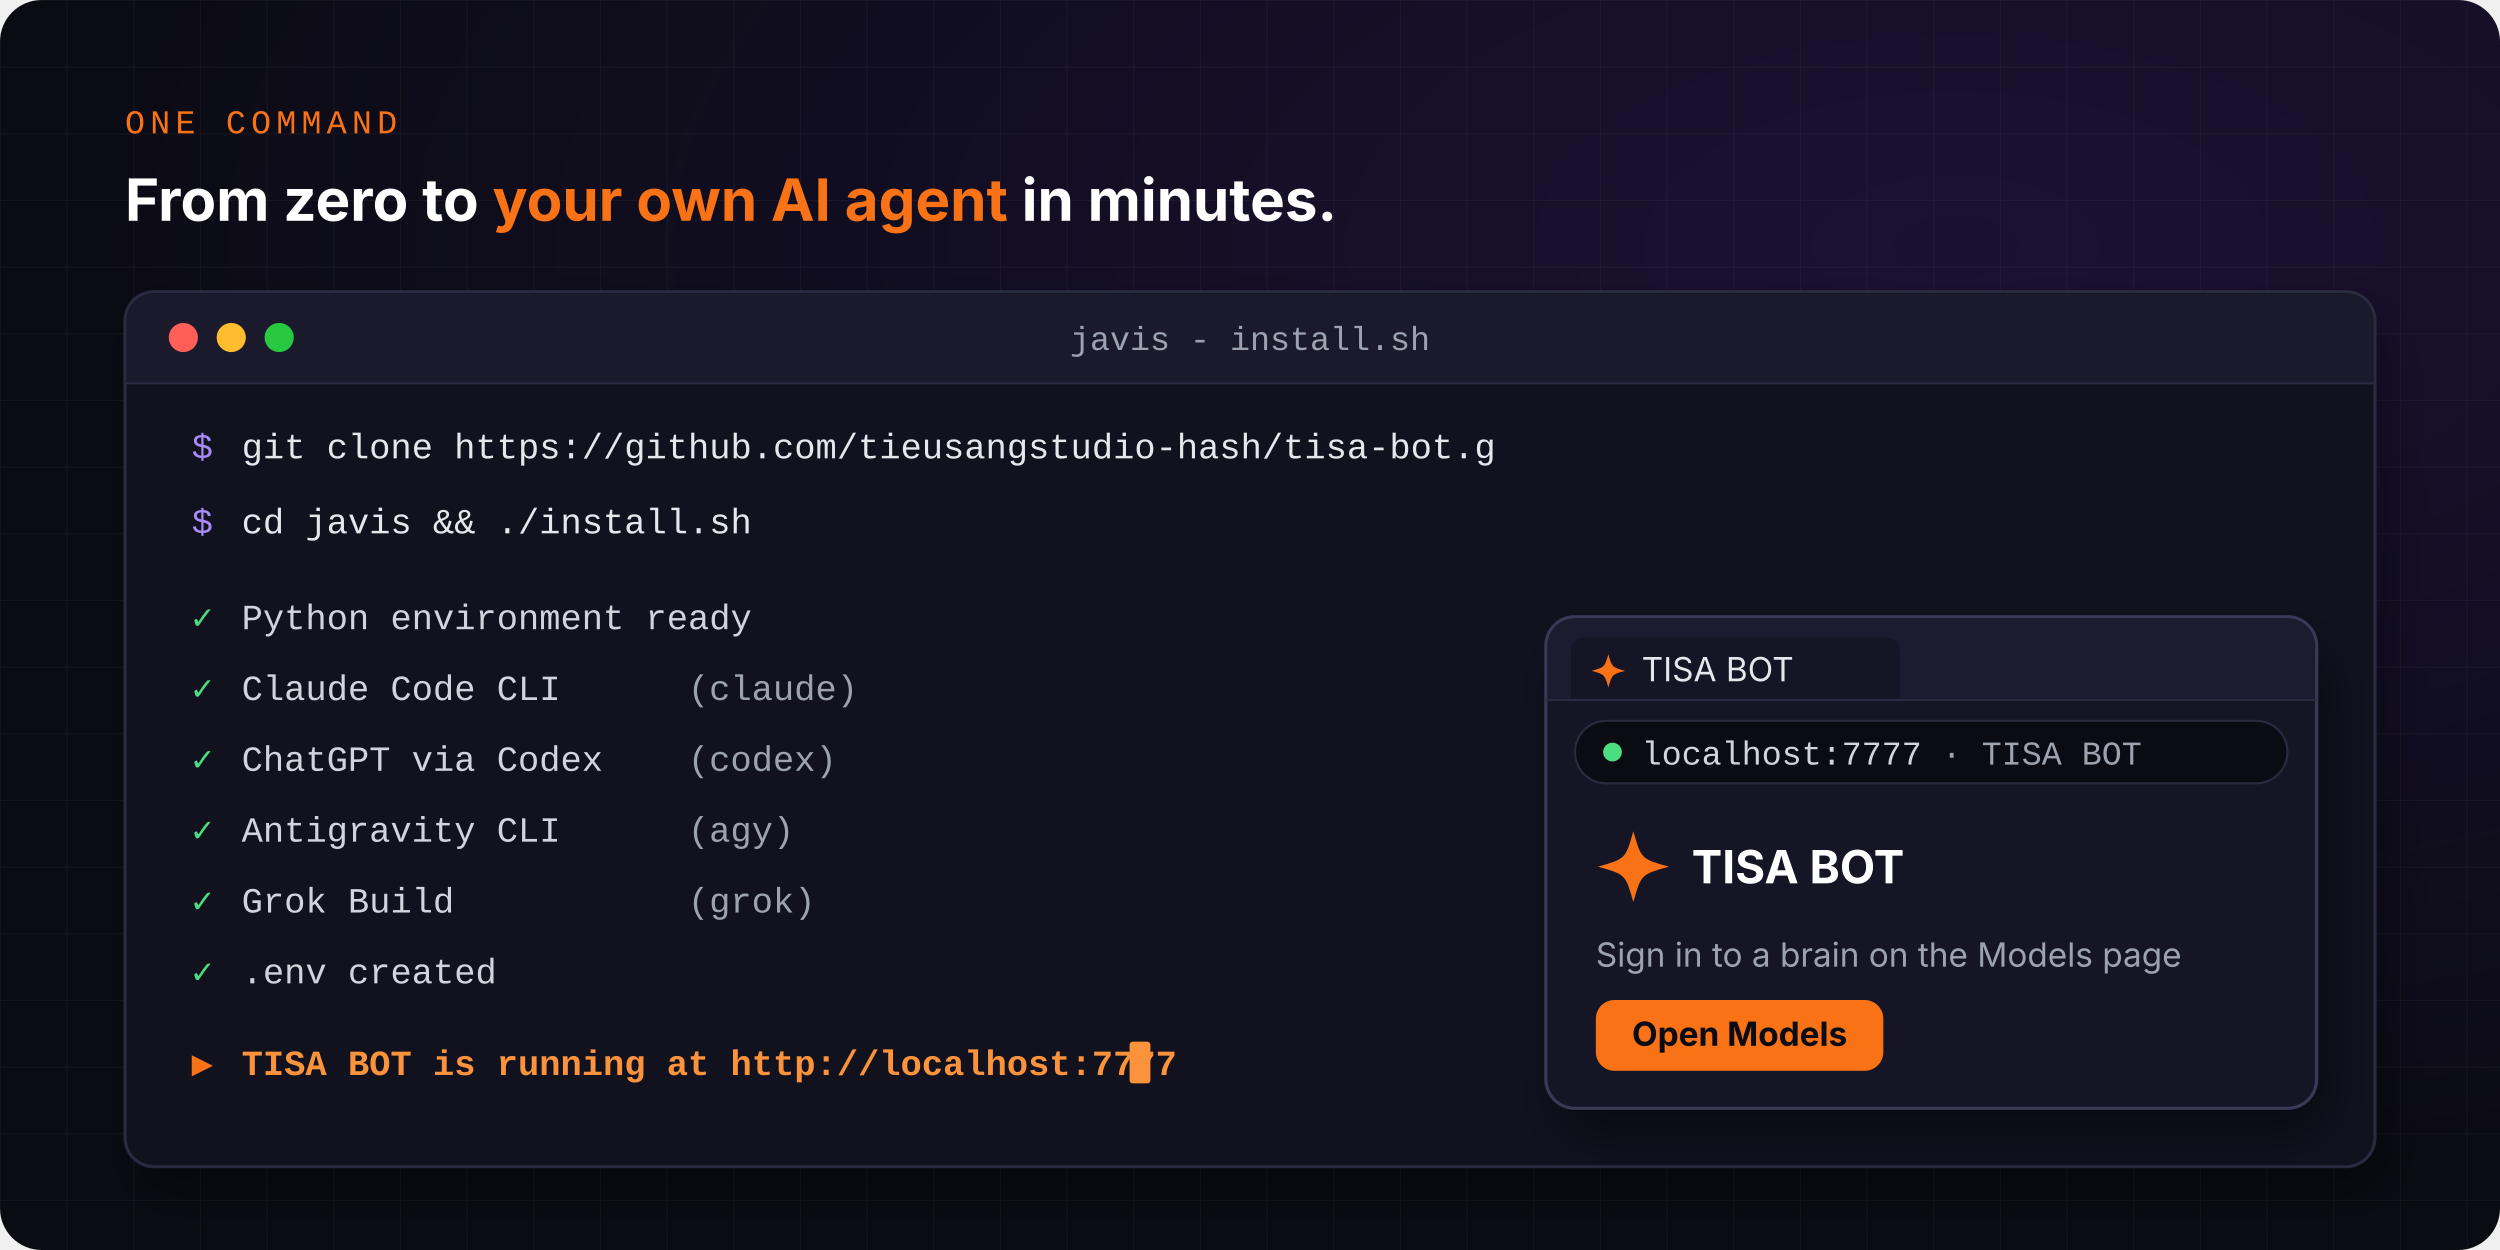
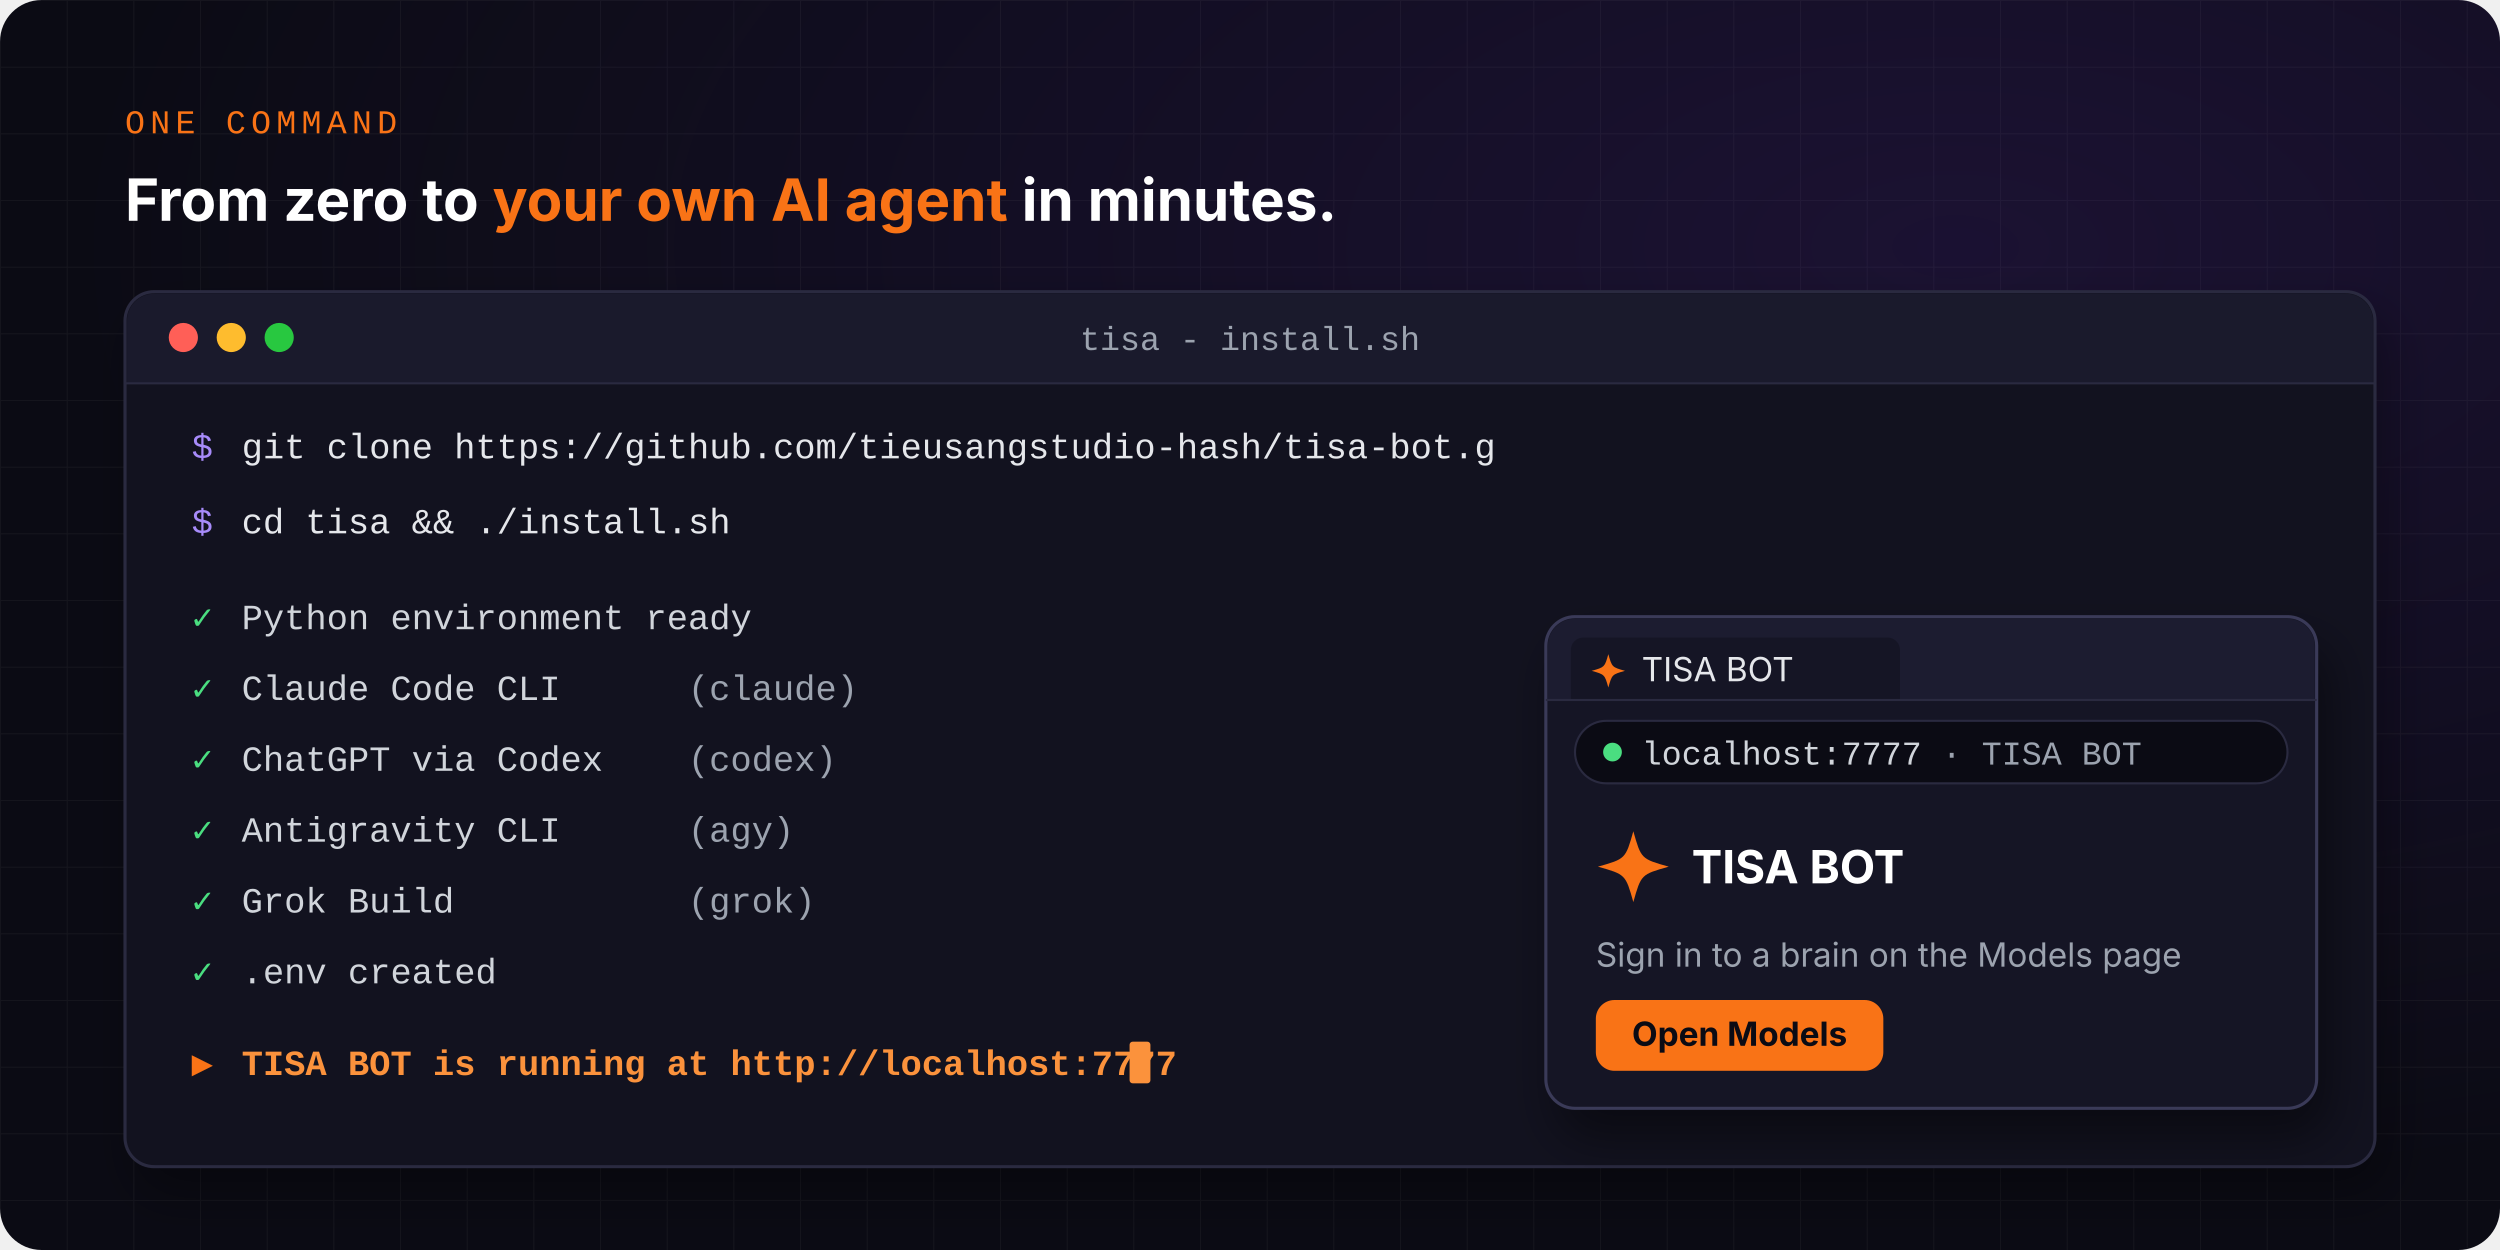
<svg xmlns="http://www.w3.org/2000/svg" viewBox="0 0 1200 600" role="img" aria-labelledby="t d">
  <defs>
    <radialGradient id="gl" cx="0.78" cy="0.2" r="0.75">
      <stop offset="0" stop-color="#7c3aed" stop-opacity=".14" />
      <stop offset="1" stop-color="#7c3aed" stop-opacity="0" />
    </radialGradient>
    <pattern id="gr" width="32" height="32" patternUnits="userSpaceOnUse">
      <path d="M32 0H0V32" fill="none" stroke="#ffffff" stroke-opacity=".04" />
    </pattern>
    <clipPath id="tc">
      <rect x="62" y="186" width="1076" height="372" rx="12" />
    </clipPath>
    <filter id="sh" x="-20%" y="-20%" width="140%" height="140%">
      <feGaussianBlur stdDeviation="12" />
    </filter>
  </defs>
  <style>
@keyframes cl0{0%,1.15%{opacity:0}1.23%,100%{opacity:1}}
.cl0{animation:cl0 13.0s linear infinite}
@keyframes cv0{0%,3.85%{transform:translateX(0px);animation-timing-function:steps(59,end)}17.69%,100%{transform:translateX(601.8px)}}
.cv0{transform:translateX(601.8px);animation:cv0 13.0s linear infinite}
@keyframes cu0{0%,1.15%{opacity:0}1.23%,19.62%{opacity:1}19.69%,100%{opacity:0}}
.cu0{opacity:0;animation:cu0 13.0s linear infinite}
@keyframes cl1{0%,19.62%{opacity:0}19.69%,100%{opacity:1}}
.cl1{animation:cl1 13.0s linear infinite}
@keyframes cv1{0%,22.31%{transform:translateX(0px);animation-timing-function:steps(24,end)}28.46%,100%{transform:translateX(244.8px)}}
.cv1{transform:translateX(244.8px);animation:cv1 13.0s linear infinite}
@keyframes cu1{0%,19.62%{opacity:0}19.69%,30.38%{opacity:1}30.46%,100%{opacity:0}}
.cu1{opacity:0;animation:cu1 13.0s linear infinite}
@keyframes ol0{0%,33.08%{opacity:0}34.00%,100%{opacity:1}}
.ol0{animation:ol0 13.0s ease-out infinite}
@keyframes ol1{0%,36.54%{opacity:0}37.46%,100%{opacity:1}}
.ol1{animation:ol1 13.0s ease-out infinite}
@keyframes ol2{0%,40.00%{opacity:0}40.92%,100%{opacity:1}}
.ol2{animation:ol2 13.0s ease-out infinite}
@keyframes ol3{0%,43.46%{opacity:0}44.38%,100%{opacity:1}}
.ol3{animation:ol3 13.0s ease-out infinite}
@keyframes ol4{0%,46.92%{opacity:0}47.85%,100%{opacity:1}}
.ol4{animation:ol4 13.0s ease-out infinite}
@keyframes ol5{0%,50.38%{opacity:0}51.31%,100%{opacity:1}}
.ol5{animation:ol5 13.0s ease-out infinite}
@keyframes ol6{0%,54.62%{opacity:0}55.54%,100%{opacity:1}}
.ol6{animation:ol6 13.0s ease-out infinite}
@keyframes br{0%,59.23%{opacity:0;transform:translateY(48px)}65.00%,100%{opacity:1;transform:translateY(0px)}}
.br{animation:br 13.0s cubic-bezier(.2,.8,.2,1) infinite}
@keyframes sc{0%,90.00%{opacity:1}94.62%,100%{opacity:0}}
.sc{animation:sc 13.0s ease-in-out infinite}
@keyframes blink{0%,49.9%{opacity:1}50%,100%{opacity:0}}
.blink{animation:blink 1.1s steps(1,end) infinite}
@media (prefers-reduced-motion: reduce){*{animation:none !important}}
</style>
  <rect width="1200" height="600" rx="20" fill="#0b0b14" />
  <rect width="1200" height="600" rx="20" fill="url(#gr)" />
  <rect width="1200" height="600" rx="20" fill="url(#gl)" />
  <text x="60" y="64" fill="#f97316" font-size="16" letter-spacing="2.5" font-family="ui-monospace, 'SFMono-Regular', Consolas, 'Courier New', monospace">ONE COMMAND</text>
  <text x="60" y="106" fill="#ffffff" font-size="28" font-weight="700" font-family="Inter, 'Segoe UI', system-ui, -apple-system, Arial, sans-serif">From zero to <tspan fill="#f97316">your own AI agent</tspan> in minutes.</text>
  <rect x="66" y="152" width="1080" height="420" rx="14" fill="#000" opacity=".35" filter="url(#sh)" />
  <rect x="60" y="140" width="1080" height="420" rx="14" fill="#12121f" stroke="#2a2a40" stroke-width="1.5" />
  <path d="M61,184 V154 a13,13 0 0 1 13,-13 H1126 a13,13 0 0 1 13,13 V184 Z" fill="#1a1a2c" />
  <line x1="60" y1="184" x2="1140" y2="184" stroke="#2a2a40" />
  <circle cx="88" cy="162" r="7" fill="#ff5f57" />
  <circle cx="111" cy="162" r="7" fill="#febc2e" />
  <circle cx="134" cy="162" r="7" fill="#28c840" />
-   <text x="600" y="168" fill="#9ca3af" font-size="16" text-anchor="middle" font-family="ui-monospace, 'SFMono-Regular', Consolas, 'Courier New', monospace">javis - install.sh</text>
+   <text x="600" y="168" fill="#9ca3af" font-size="16" text-anchor="middle" font-family="ui-monospace, 'SFMono-Regular', Consolas, 'Courier New', monospace">tisa - install.sh</text>
  <g class="sc">
    <g clip-path="url(#tc)" font-size="17" font-family="ui-monospace, 'SFMono-Regular', Consolas, 'Courier New', monospace">
      <g class="cl0">
        <text x="92" y="220" fill="#a78bfa">$</text>
-         <text x="116" y="220" fill="#e5e7eb" textLength="601.8" lengthAdjust="spacing">git clone https://github.com/tieusangstudio-hash/tisa-bot.git javis</text>
+         <text x="116" y="220" fill="#e5e7eb" textLength="601.8" lengthAdjust="spacing">git clone https://github.com/tieusangstudio-hash/tisa-bot.git tisa</text>
        <g class="cv0">
          <rect x="116" y="200" width="617.8" height="28" fill="#12121f" />
          <rect class="cu0" x="117" y="204" width="10" height="20" rx="1.5" fill="#e5e7eb" />
        </g>
      </g>
      <g class="cl1">
        <text x="92" y="256" fill="#a78bfa">$</text>
-         <text x="116" y="256" fill="#e5e7eb" textLength="244.8" lengthAdjust="spacing">cd javis &amp;&amp; ./install.sh</text>
+         <text x="116" y="256" fill="#e5e7eb" textLength="244.8" lengthAdjust="spacing">cd tisa &amp;&amp; ./install.sh</text>
        <g class="cv1">
          <rect x="116" y="236" width="260.8" height="28" fill="#12121f" />
          <rect class="cu1" x="117" y="240" width="10" height="20" rx="1.5" fill="#e5e7eb" />
        </g>
      </g>
      <g class="ol0">
        <text x="92" y="302" fill="#4ade80" font-weight="700">✓</text>
        <text x="116" y="302" fill="#d1d5db">Python environment ready</text>
      </g>
      <g class="ol1">
        <text x="92" y="336" fill="#4ade80" font-weight="700">✓</text>
        <text x="116" y="336" fill="#d1d5db">Claude Code CLI</text>
        <text x="330.2" y="336" fill="#9ca3af">(claude)</text>
      </g>
      <g class="ol2">
        <text x="92" y="370" fill="#4ade80" font-weight="700">✓</text>
        <text x="116" y="370" fill="#d1d5db">ChatGPT via Codex</text>
        <text x="330.2" y="370" fill="#9ca3af">(codex)</text>
      </g>
      <g class="ol3">
        <text x="92" y="404" fill="#4ade80" font-weight="700">✓</text>
        <text x="116" y="404" fill="#d1d5db">Antigravity CLI</text>
        <text x="330.2" y="404" fill="#9ca3af">(agy)</text>
      </g>
      <g class="ol4">
        <text x="92" y="438" fill="#4ade80" font-weight="700">✓</text>
        <text x="116" y="438" fill="#d1d5db">Grok Build</text>
        <text x="330.2" y="438" fill="#9ca3af">(grok)</text>
      </g>
      <g class="ol5">
        <text x="92" y="472" fill="#4ade80" font-weight="700">✓</text>
        <text x="116" y="472" fill="#d1d5db">.env created</text>
      </g>
      <g class="ol6">
        <text x="92" y="516" fill="#f97316">▶</text>
        <text x="116" y="516" fill="#fb923c" font-weight="700" textLength="418.2" lengthAdjust="spacing">TISA BOT is running at http://localhost:7777</text>
        <rect class="blink" x="542.2" y="500" width="10" height="20" rx="1.5" fill="#fb923c" />
      </g>
    </g>
    <g class="br">
      <rect x="748" y="310" width="370" height="236" rx="14" fill="#000" opacity=".45" filter="url(#sh)" />
      <rect x="742" y="296" width="370" height="236" rx="14" fill="#151525" stroke="#3a3a58" stroke-width="1.5" />
      <path d="M743,336 V310 a13,13 0 0 1 13,-13 H1098 a13,13 0 0 1 13,13 V336 Z" fill="#1c1c30" />
      <path d="M754,336 V312 a6,6 0 0 1 6,-6 H906 a6,6 0 0 1 6,6 V336 Z" fill="#151525" />
      <path d="M772,314 C773.76,320.24 773.76,320.24 780,322 C773.76,323.76 773.76,323.76 772,330 C770.24,323.76 770.24,323.76 764,322 C770.24,320.24 770.24,320.24 772,314Z" fill="#f97316" />
      <text x="788" y="327" fill="#e5e7eb" font-size="16" font-family="Inter, 'Segoe UI', system-ui, -apple-system, Arial, sans-serif">TISA BOT</text>
      <line x1="742" y1="336" x2="1112" y2="336" stroke="#2a2a40" />
      <rect x="756" y="346" width="342" height="30" rx="15" fill="#0b0b14" stroke="#2a2a40" />
      <circle cx="774" cy="361" r="4.5" fill="#4ade80" />
      <text x="788" y="367" fill="#d1d5db" font-size="16" font-family="ui-monospace, 'SFMono-Regular', Consolas, 'Courier New', monospace">localhost:7777 <tspan fill="#9ca3af">· TISA BOT</tspan>
      </text>
      <path d="M784,399 C787.74,412.26 787.74,412.26 801,416 C787.74,419.74 787.74,419.74 784,433 C780.26,419.74 780.26,419.74 767,416 C780.26,412.26 780.26,412.26 784,399Z" fill="#f97316" />
      <text x="812" y="424" fill="#ffffff" font-size="22" font-weight="700" font-family="Inter, 'Segoe UI', system-ui, -apple-system, Arial, sans-serif">TISA BOT</text>
      <text x="766" y="464" fill="#9ca3af" font-size="16" font-family="Inter, 'Segoe UI', system-ui, -apple-system, Arial, sans-serif">Sign in to a brain on the Models page</text>
      <rect x="766" y="480" width="138" height="34" rx="9" fill="#f97316" />
      <text x="835" y="502" fill="#0b0b14" font-size="16" font-weight="700" text-anchor="middle" font-family="Inter, 'Segoe UI', system-ui, -apple-system, Arial, sans-serif">Open Models</text>
    </g>
  </g>
</svg>
